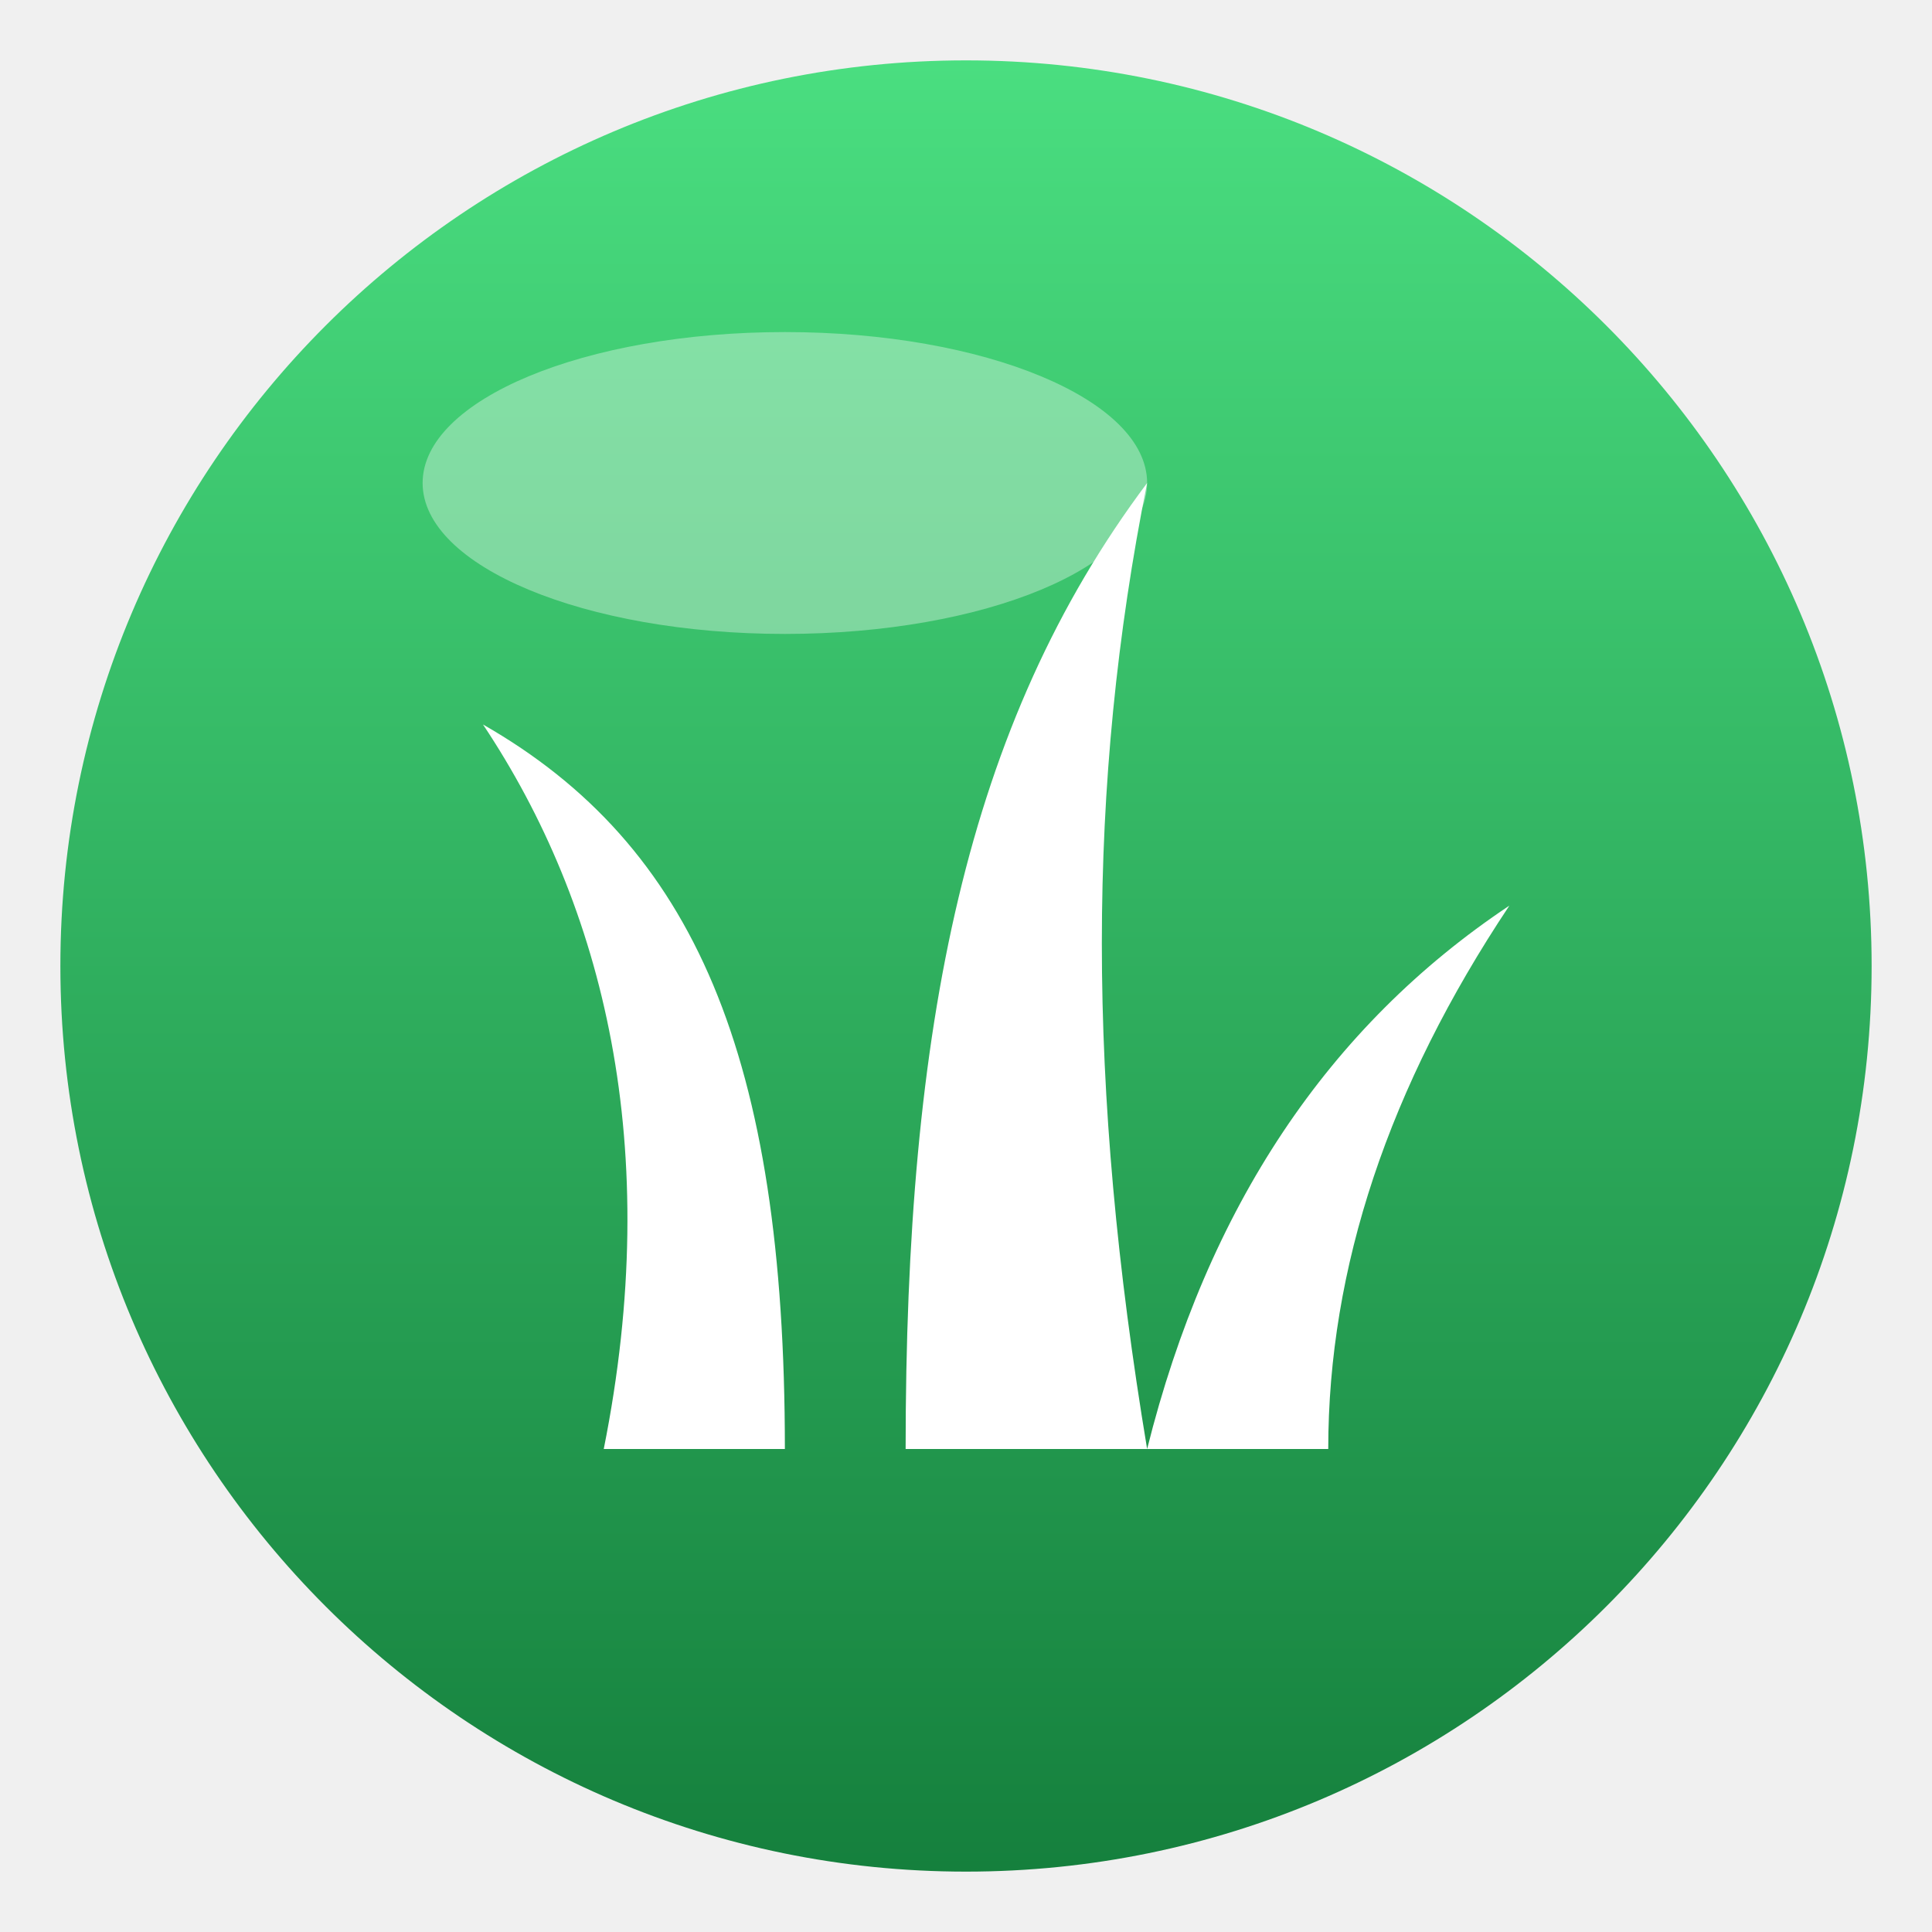
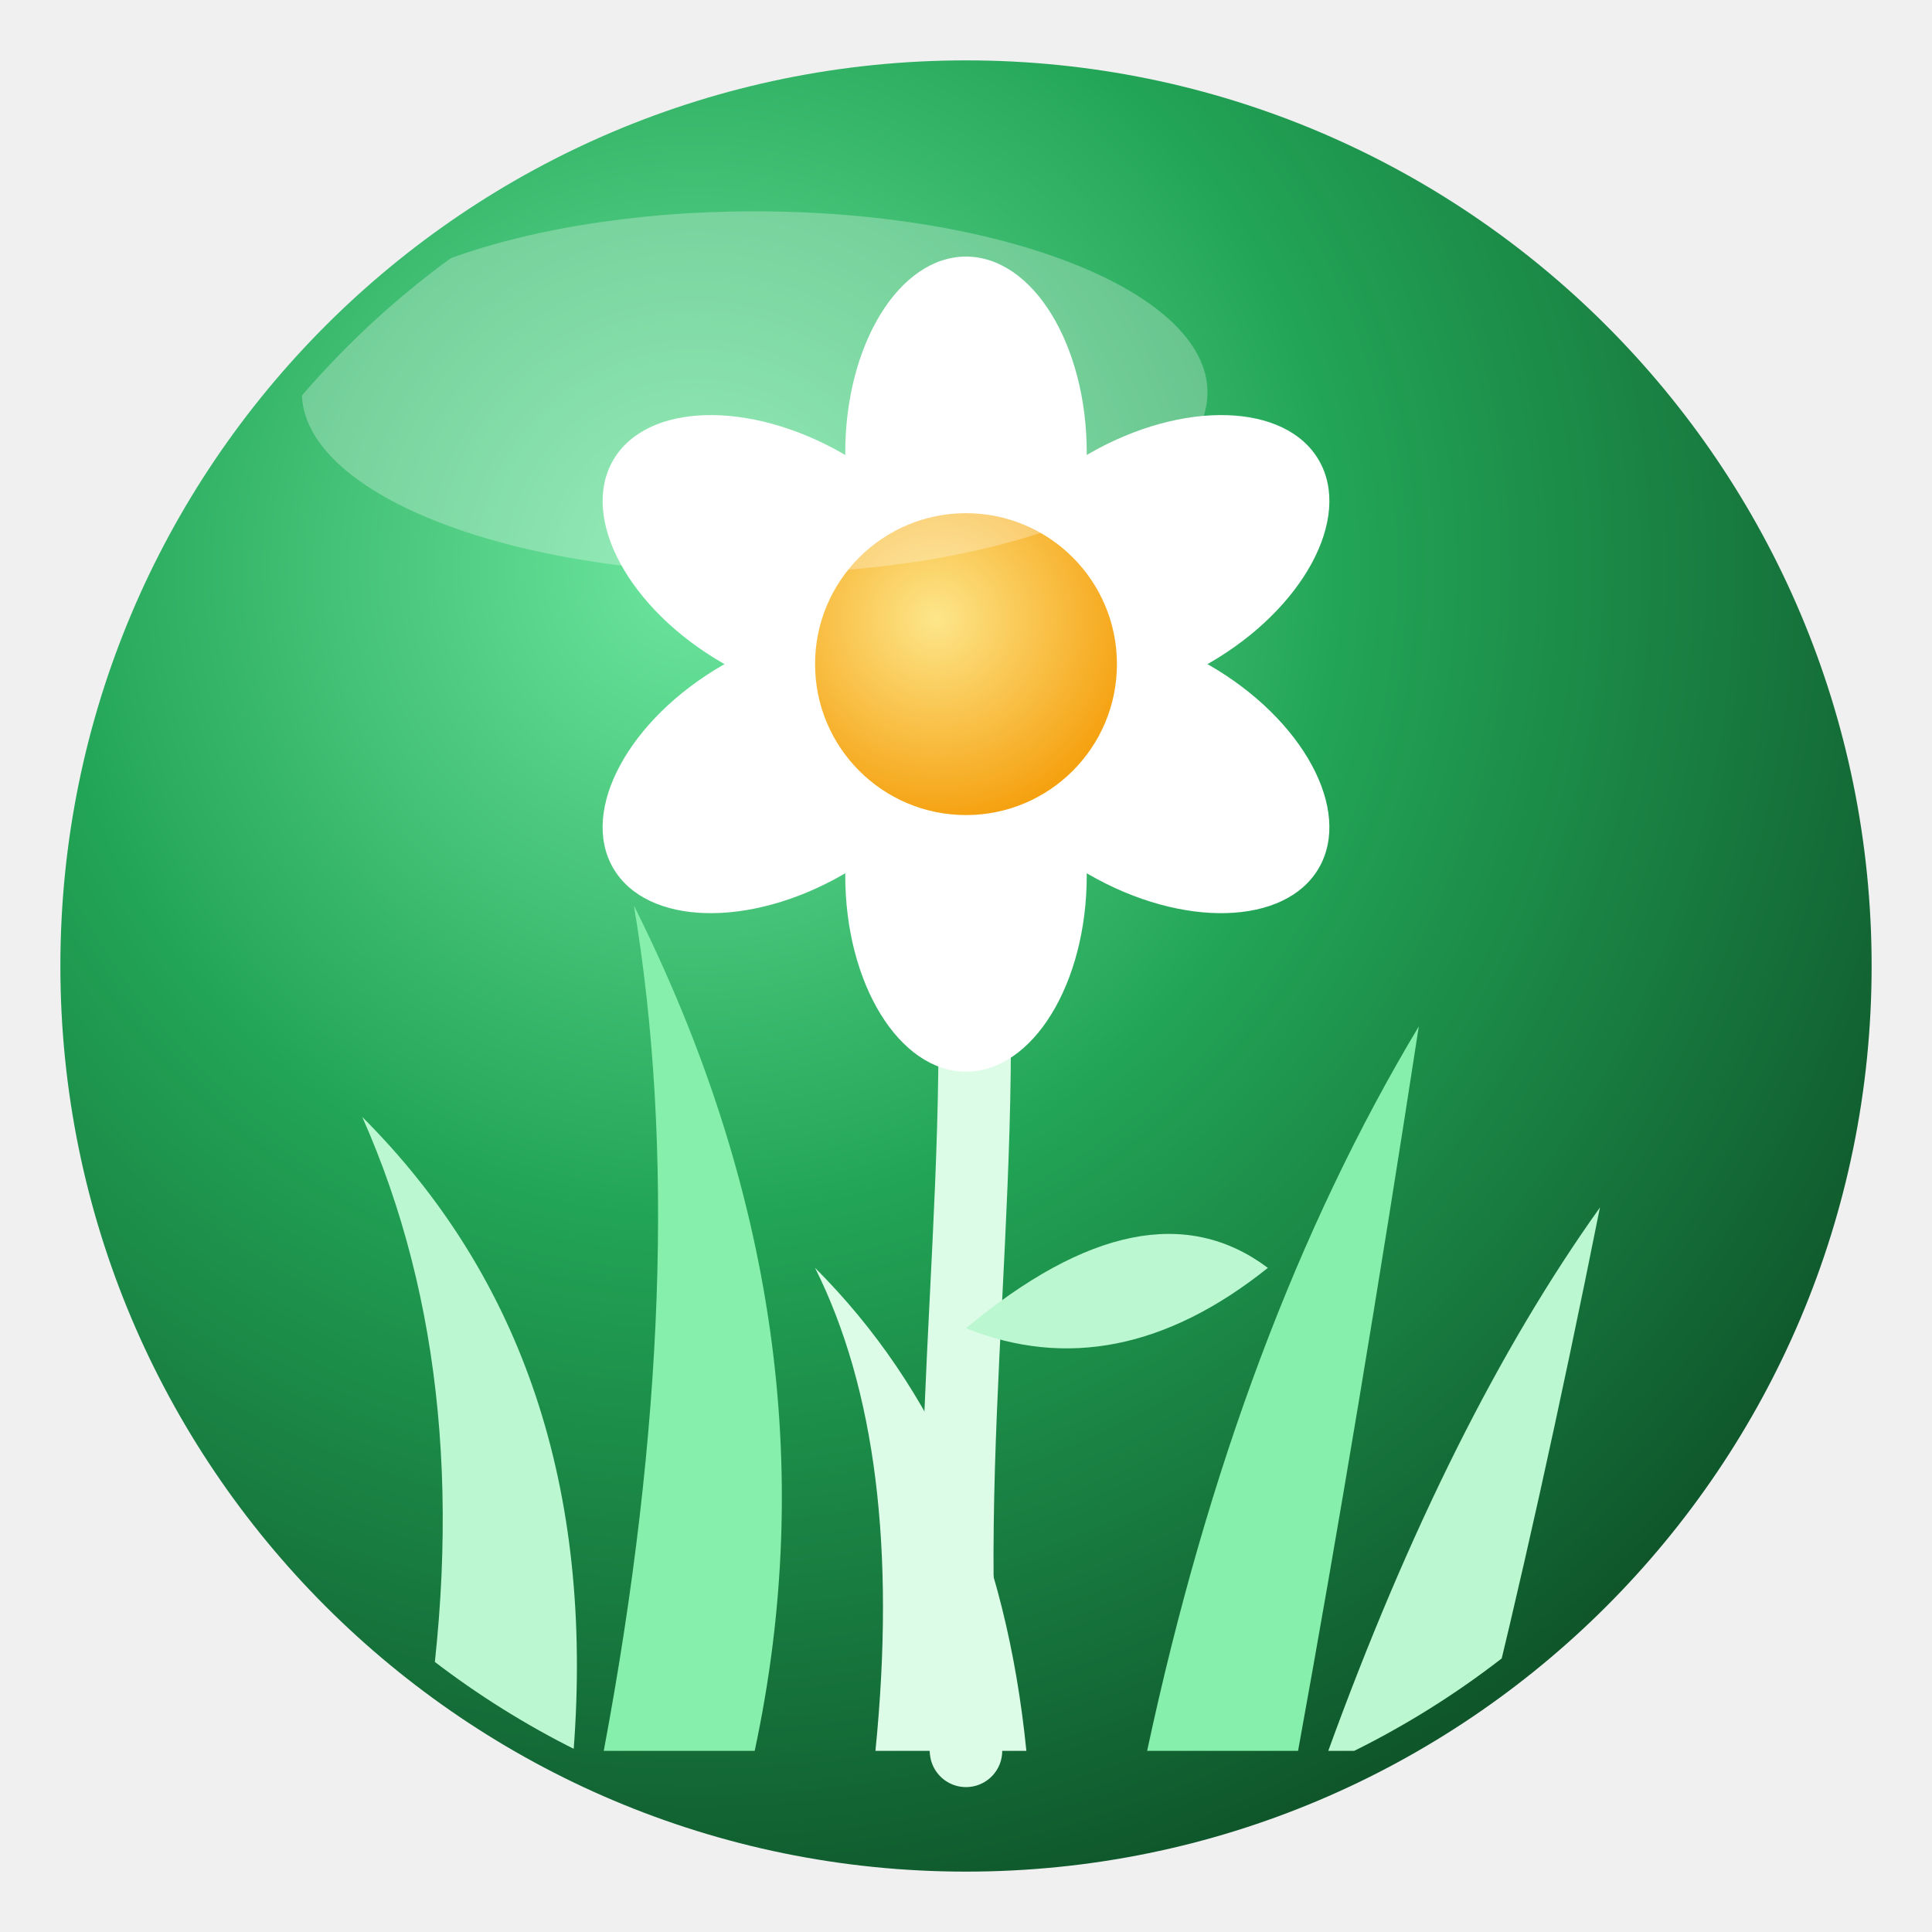
<svg xmlns="http://www.w3.org/2000/svg" viewBox="0 0 64 64">
  <defs>
-     <linearGradient id="g" x1="0" y1="0" x2="0" y2="1">
-       <stop offset="0" stop-color="#4ade80" />
-       <stop offset="1" stop-color="#15803d" />
-     </linearGradient>
+     <radialGradient id="g" cx="35%" cy="28%" r="80%">
+       <stop offset="0" stop-color="#6ee7a0" />
+       <stop offset=".45" stop-color="#22a456" />
+       <stop offset="1" stop-color="#0d4f27" />
+     </radialGradient>
+     <radialGradient id="s" cx="40%" cy="35%" r="70%">
+       <stop offset="0" stop-color="#fde68a" />
+       <stop offset="1" stop-color="#f59e0b" />
+     </radialGradient>
+     <clipPath id="c">
+       <circle cx="32" cy="32" r="29" />
+     </clipPath>
  </defs>
  <circle cx="32" cy="32" r="30" fill="url(#g)" />
-   <path d="M20 48c2-10 0-18-4-24 7 4 10 11 10 24zm10 0c0-14 2-24 8-32-2 10-2 20 0 32zm8 0c2-8 6-14 12-18-4 6-6 12-6 18z" fill="#fff" />
-   <ellipse cx="26" cy="16" rx="12" ry="5" fill="#fff" opacity=".35" />
+   <g clip-path="url(#c)">
+     <path d="M14 58Q16 46 12 37Q20 45 19 58Z" fill="#bbf7d0" />
+     <path d="M20 58Q23 42 21 30Q28 44 25 58Z" fill="#86efac" />
+     <path d="M38 58Q41 44 47 34Q45 47 43 58Z" fill="#86efac" />
+     <path d="M44 58Q48 47 53 40Q51 50 49 58Z" fill="#bbf7d0" />
+     <path d="M29 58Q30 48 27 42Q33 48 34 58Z" fill="#dcfce7" />
+     <path d="M32 58C31 48 33 38 32 28" stroke="#dcfce7" stroke-width="2.4" fill="none" stroke-linecap="round" />
+     <path d="M32 44Q38 39 42 42Q37 46 32 44Z" fill="#bbf7d0" />
+     <g fill="#fff">
+       <ellipse cx="32" cy="15" rx="4" ry="6.5" />
+       <ellipse cx="32" cy="15" rx="4" ry="6.5" transform="rotate(60 32 22)" />
+       <ellipse cx="32" cy="15" rx="4" ry="6.5" transform="rotate(120 32 22)" />
+       <ellipse cx="32" cy="15" rx="4" ry="6.5" transform="rotate(180 32 22)" />
+       <ellipse cx="32" cy="15" rx="4" ry="6.5" transform="rotate(240 32 22)" />
+       <ellipse cx="32" cy="15" rx="4" ry="6.5" transform="rotate(300 32 22)" />
+     </g>
+     <circle cx="32" cy="22" r="5" fill="url(#s)" />
+     <ellipse cx="25" cy="13" rx="15" ry="6" fill="#fff" opacity=".28" />
+   </g>
</svg>
